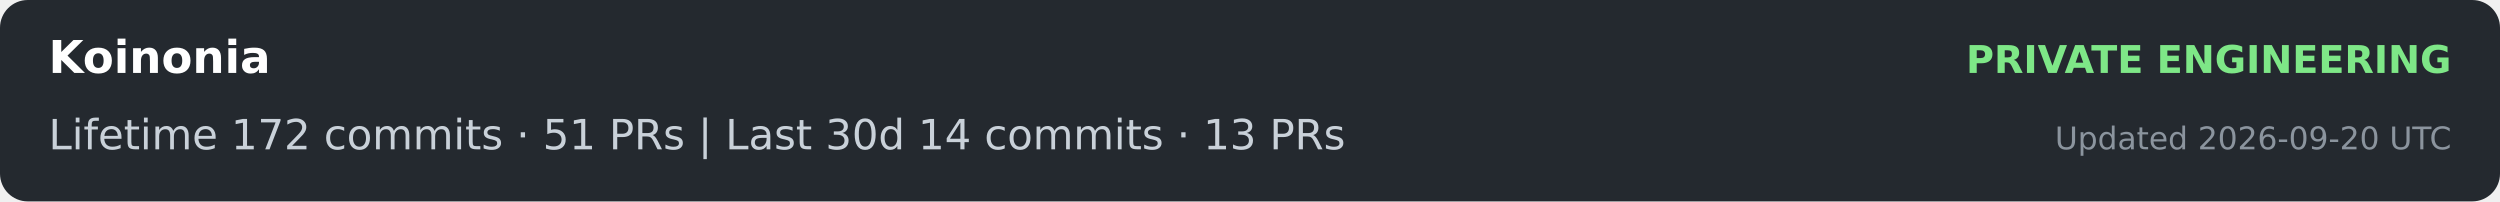
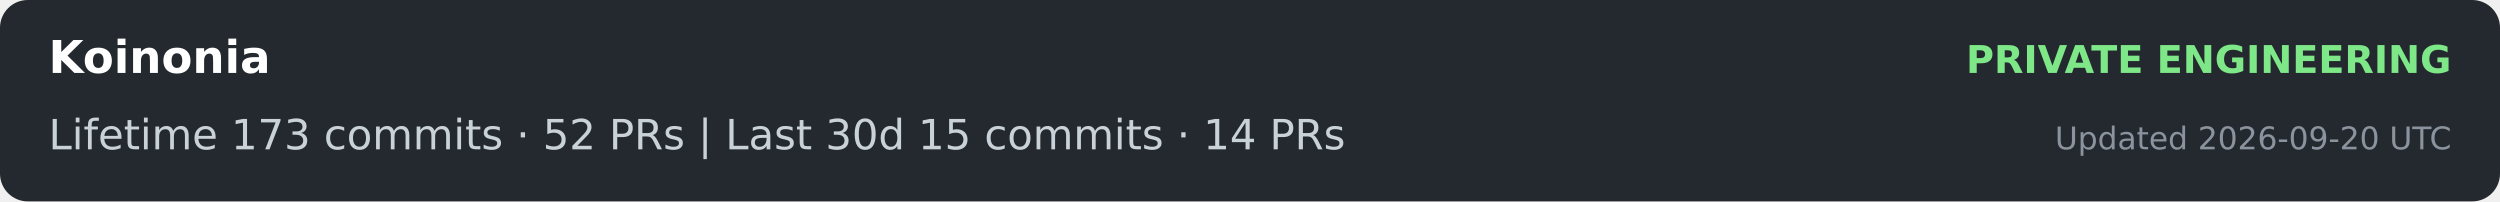
- <svg xmlns="http://www.w3.org/2000/svg" width="720" height="58" role="img" aria-label="Koinonia: lifetime 172 commits and 51 PRs; last 30 days 14 commits and 13 PRs">
+ <svg xmlns="http://www.w3.org/2000/svg" width="720" height="58" role="img" aria-label="Koinonia: lifetime 173 commits and 52 PRs; last 30 days 15 commits and 14 PRs">
  <rect width="720" height="58" rx="8" fill="#24292f" />
  <text x="14" y="21" fill="#ffffff" font-family="Verdana,DejaVu Sans,sans-serif" font-size="13" font-weight="700">Koinonia</text>
  <text x="706" y="21" text-anchor="end" fill="#7ee787" font-family="Verdana,DejaVu Sans,sans-serif" font-size="11" font-weight="700">PRIVATE ENGINEERING</text>
-   <text x="14" y="43" fill="#c9d1d9" font-family="Verdana,DejaVu Sans,sans-serif" font-size="12">Lifetime  172 commits · 51 PRs     |     Last 30d  14 commits · 13 PRs</text>
+   <text x="14" y="43" fill="#c9d1d9" font-family="Verdana,DejaVu Sans,sans-serif" font-size="12">Lifetime  173 commits · 52 PRs     |     Last 30d  15 commits · 14 PRs</text>
  <text x="706" y="43" text-anchor="end" fill="#8b949e" font-family="Verdana,DejaVu Sans,sans-serif" font-size="9">Updated 2026-09-20 UTC</text>
</svg>
